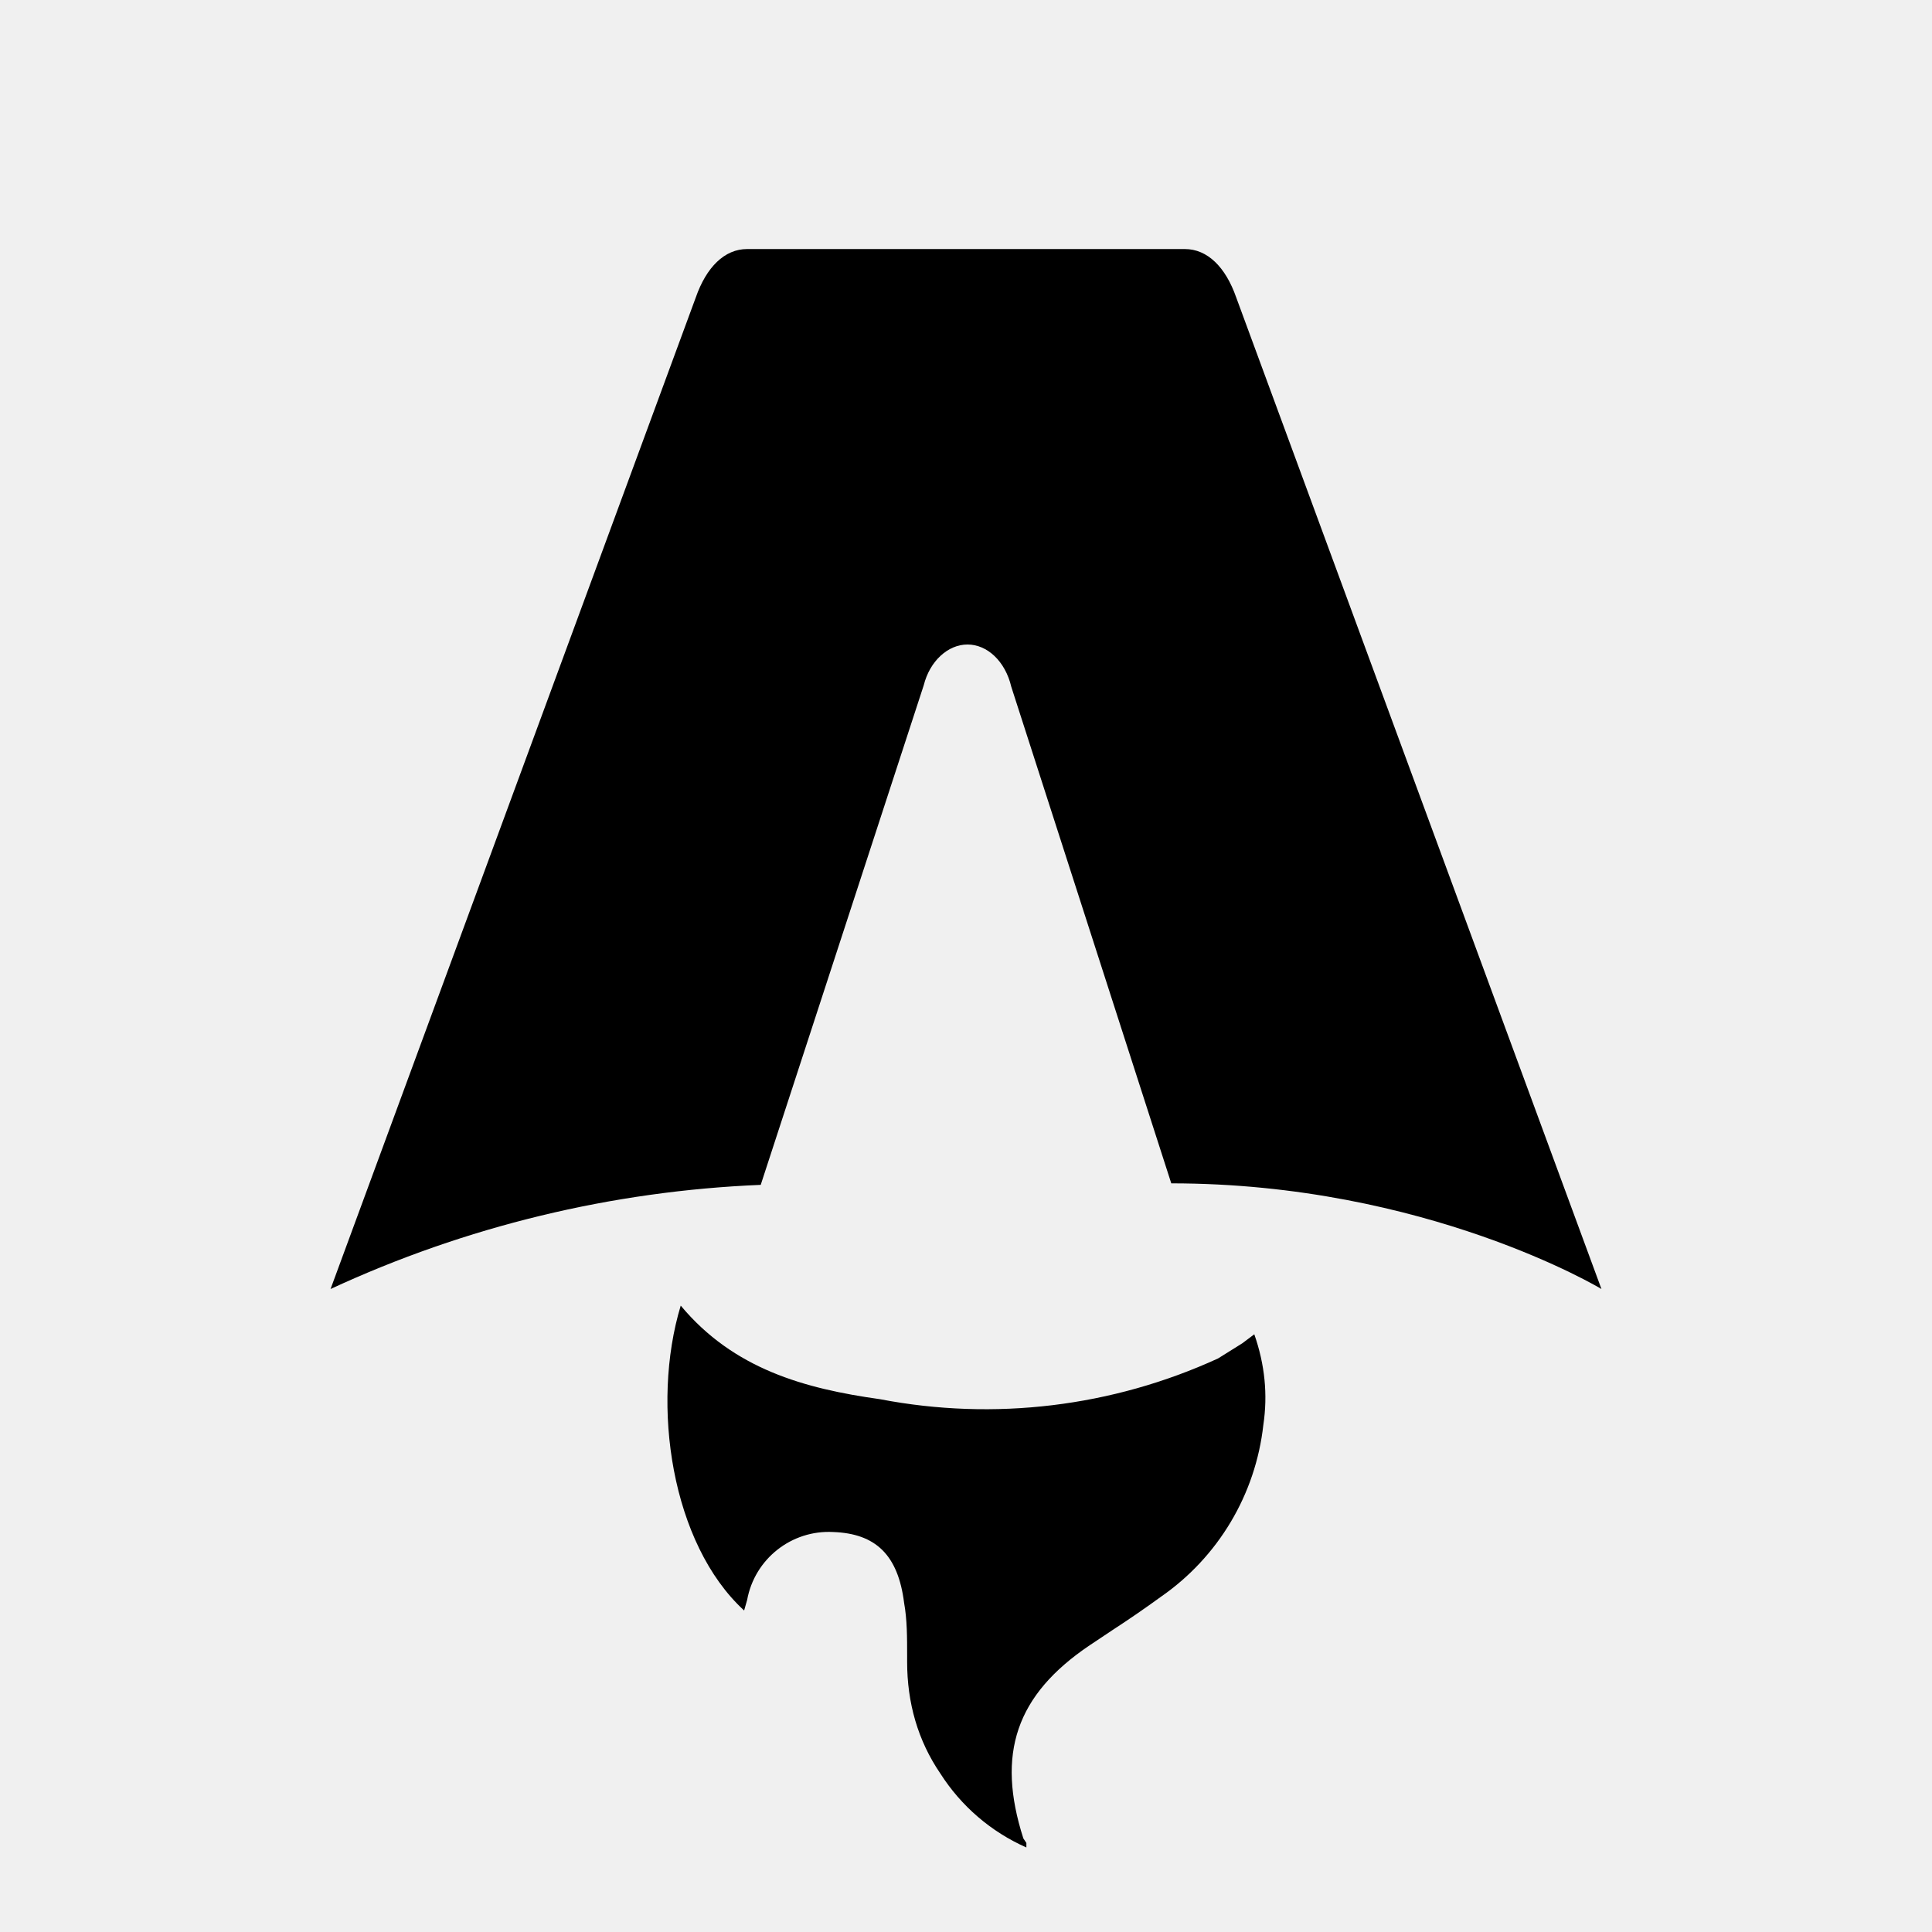
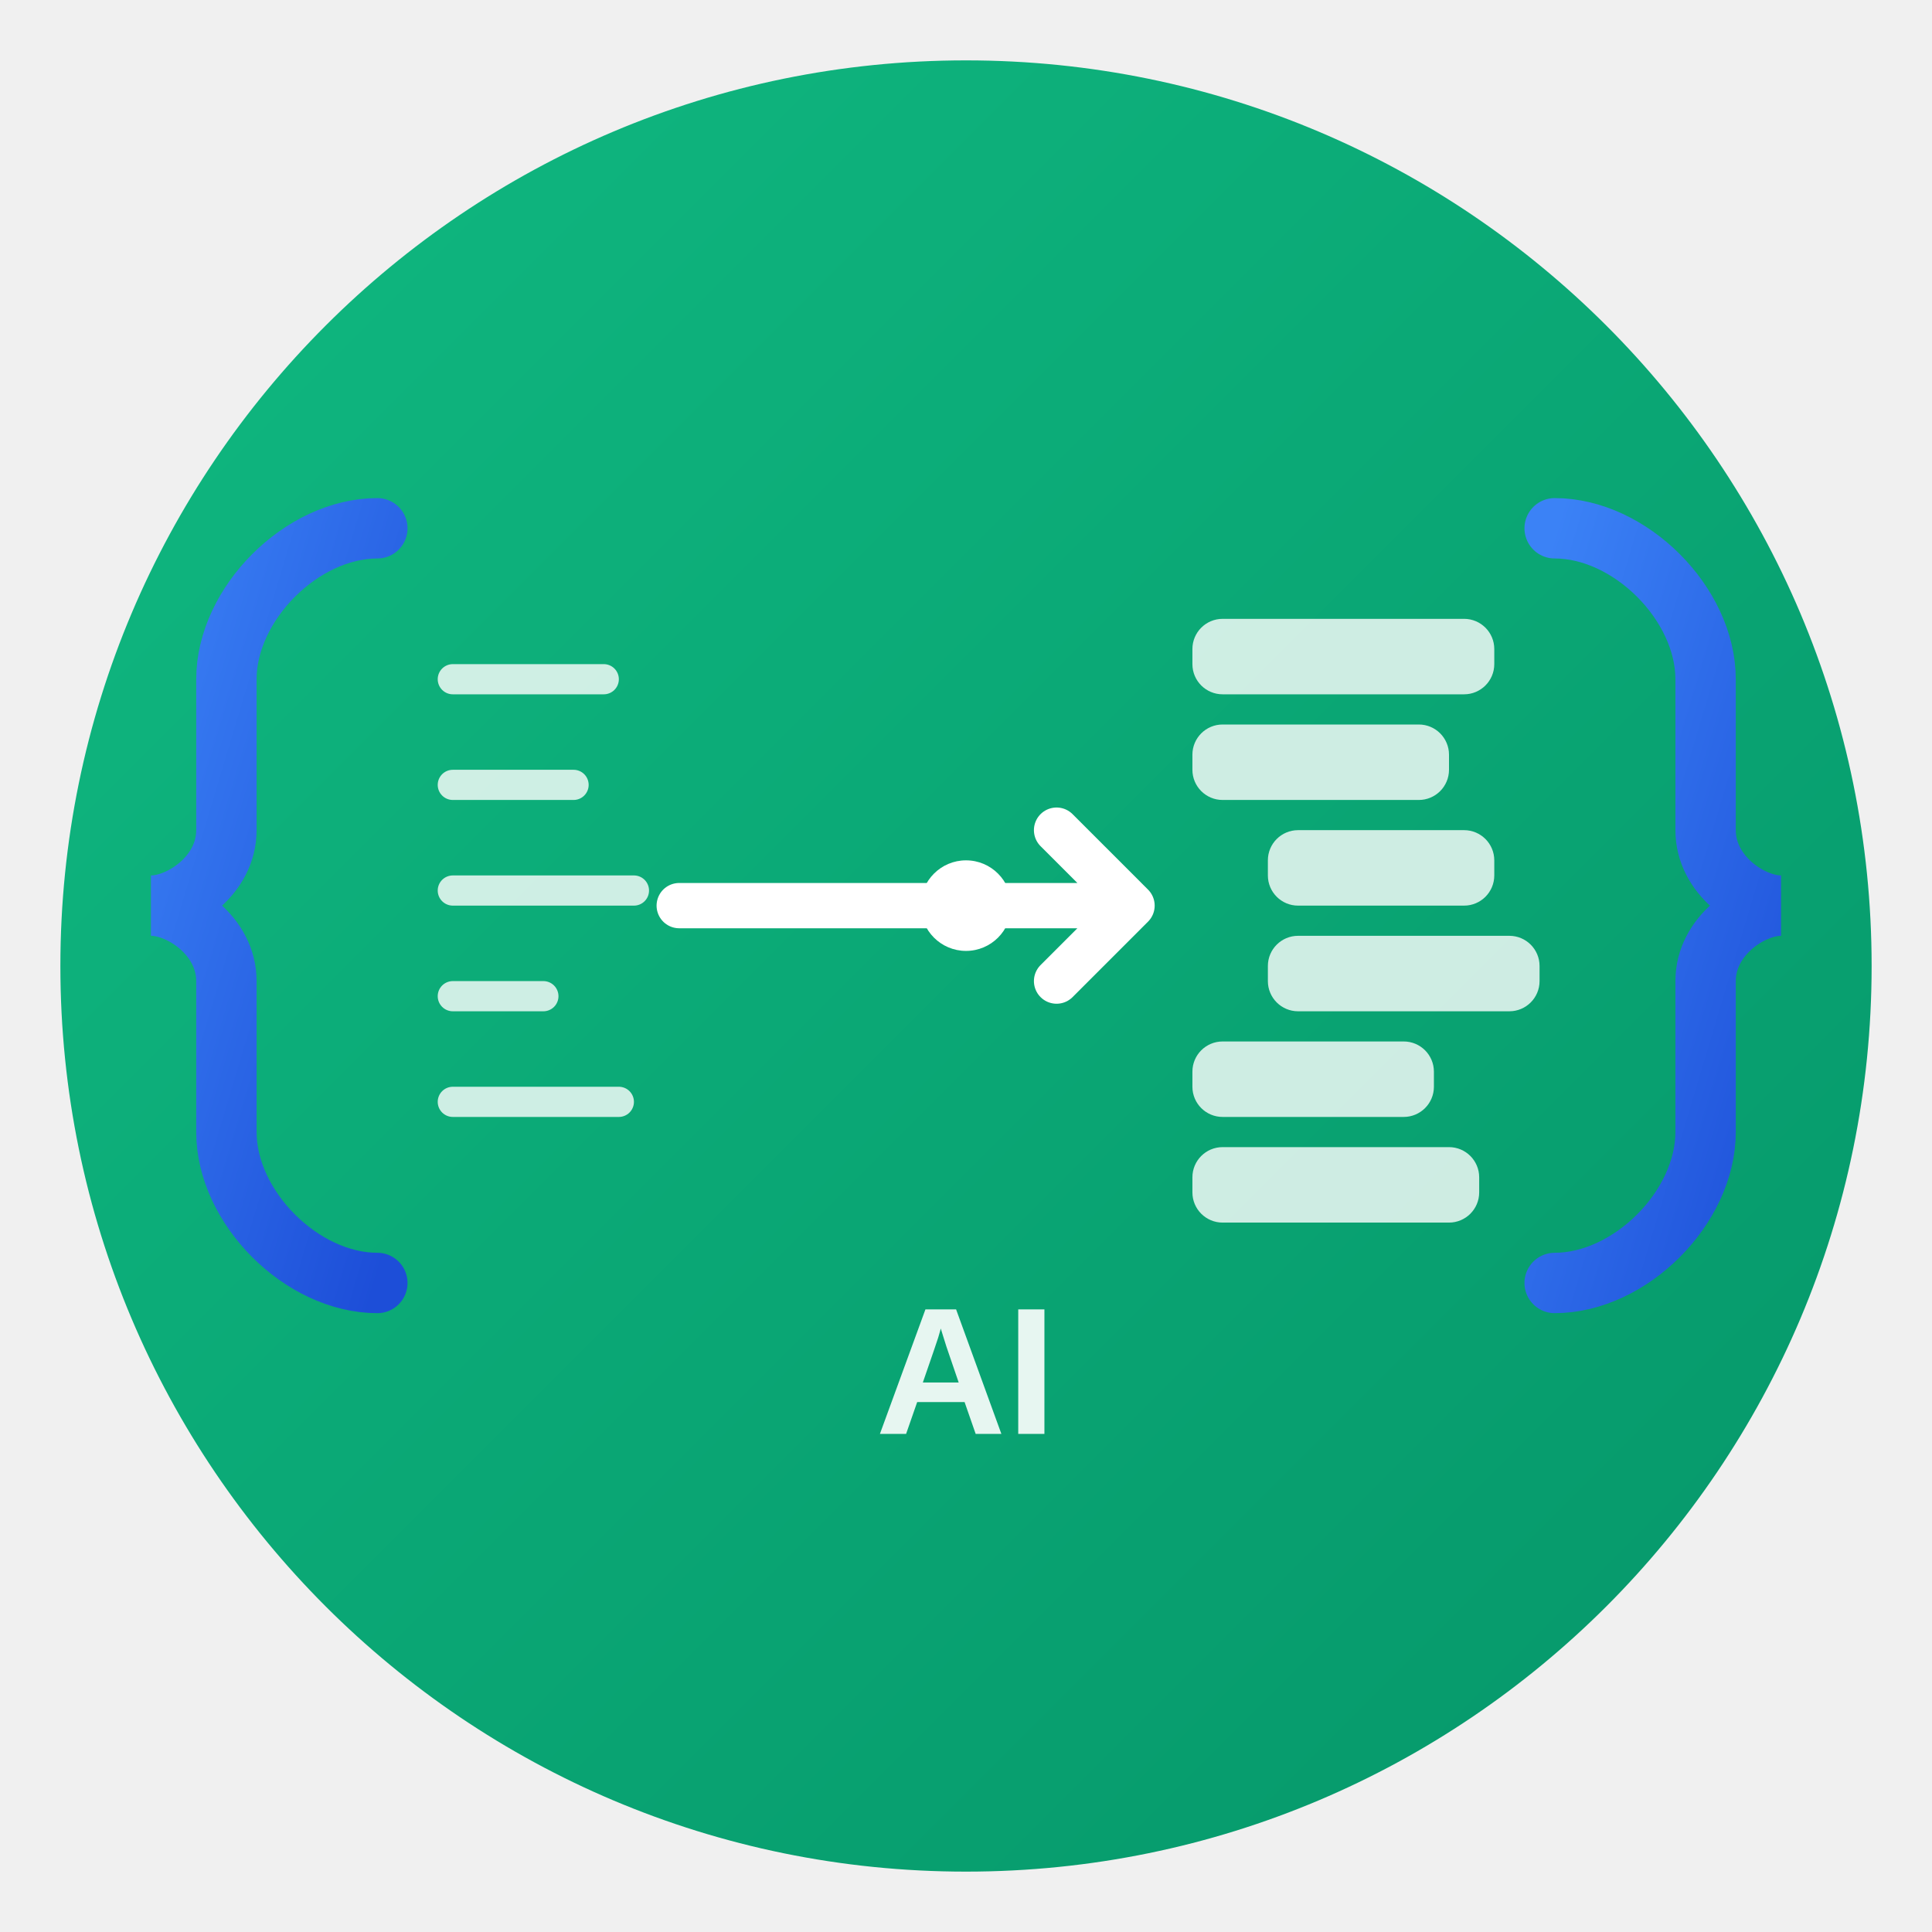
<svg xmlns="http://www.w3.org/2000/svg" fill="none" viewBox="0 0 128 128">
-   <path d="M50.4 78.5a75.1 75.1 0 0 0-28.5 6.9l24.2-65.7c.7-2 1.9-3.2 3.4-3.2h29c1.5 0 2.7 1.2 3.4 3.2l24.2 65.7s-11.6-7-28.5-7L67 45.5c-.4-1.7-1.6-2.8-2.9-2.8-1.3 0-2.5 1.1-2.9 2.7L50.4 78.5Zm-1.1 28.2Zm-4.2-20.2c-2 6.6-.6 15.8 4.2 20.2a17.5 17.5 0 0 1 .2-.7 5.5 5.5 0 0 1 5.7-4.5c2.8.1 4.3 1.5 4.7 4.7.2 1.1.2 2.3.2 3.5v.4c0 2.7.7 5.2 2.2 7.4a13 13 0 0 0 5.7 4.9v-.3l-.2-.3c-1.8-5.6-.5-9.5 4.4-12.8l1.5-1a73 73 0 0 0 3.2-2.2 16 16 0 0 0 6.8-11.4c.3-2 .1-4-.6-6l-.8.6-1.6 1a37 37 0 0 1-22.4 2.7c-5-.7-9.7-2-13.2-6.2Z" />
+   <defs>
+     <linearGradient id="bg-gradient" x1="0%" y1="0%" x2="100%" y2="100%">
+       <stop offset="0%" style="stop-color:#10B981;stop-opacity:1" />
+       <stop offset="100%" style="stop-color:#059669;stop-opacity:1" />
+     </linearGradient>
+     <linearGradient id="json-gradient" x1="0%" y1="0%" x2="100%" y2="100%">
+       <stop offset="0%" style="stop-color:#3B82F6;stop-opacity:1" />
+       <stop offset="100%" style="stop-color:#1D4ED8;stop-opacity:1" />
+     </linearGradient>
+   </defs>
+   <circle cx="64" cy="64" r="60" fill="url(#bg-gradient)" />
+   <path d="M25 35 C20 35, 15 40, 15 45 L15 55 C15 58, 12 60, 10 60 C12 60, 15 62, 15 65 L15 75 C15 80, 20 85, 25 85" stroke="url(#json-gradient)" stroke-width="4" fill="none" stroke-linecap="round" />
+   <path d="M103 35 C108 35, 113 40, 113 45 L113 55 C113 58, 116 60, 118 60 C116 60, 113 62, 113 65 L113 75 C113 80, 108 85, 103 85" stroke="url(#json-gradient)" stroke-width="4" fill="none" stroke-linecap="round" />
+   <path d="M45 60 L75 60 M70 55 L75 60 L70 65" stroke="#FFFFFF" stroke-width="3" fill="none" stroke-linecap="round" stroke-linejoin="round" />
+   <g stroke="#FFFFFF" stroke-width="2" opacity="0.8">
+     <line x1="30" y1="45" x2="40" y2="45" stroke-linecap="round" />
+     <line x1="30" y1="52" x2="38" y2="52" stroke-linecap="round" />
+     <line x1="30" y1="59" x2="42" y2="59" stroke-linecap="round" />
+     <line x1="30" y1="66" x2="36" y2="66" stroke-linecap="round" />
+     <line x1="30" y1="73" x2="41" y2="73" stroke-linecap="round" />
+     <rect x="80" y="42" width="18" height="3" rx="1" fill="#FFFFFF" />
+     <rect x="80" y="49" width="15" height="3" rx="1" fill="#FFFFFF" />
+     <rect x="85" y="56" width="13" height="3" rx="1" fill="#FFFFFF" />
+     <rect x="85" y="63" width="16" height="3" rx="1" fill="#FFFFFF" />
+     <rect x="80" y="70" width="14" height="3" rx="1" fill="#FFFFFF" />
+     <rect x="80" y="77" width="17" height="3" rx="1" fill="#FFFFFF" />
+   </g>
+   <circle cx="64" cy="60" r="3" fill="#FFFFFF" />
+   <text x="64" y="95" font-family="Arial, sans-serif" font-size="12" font-weight="bold" text-anchor="middle" fill="#FFFFFF" opacity="0.9">AI</text>
  <style>
-         path { fill: #000; }
        @media (prefers-color-scheme: dark) {
-             path { fill: #FFF; }
+             /* El diseño ya está optimizado para modo oscuro */
        }
    </style>
</svg>
